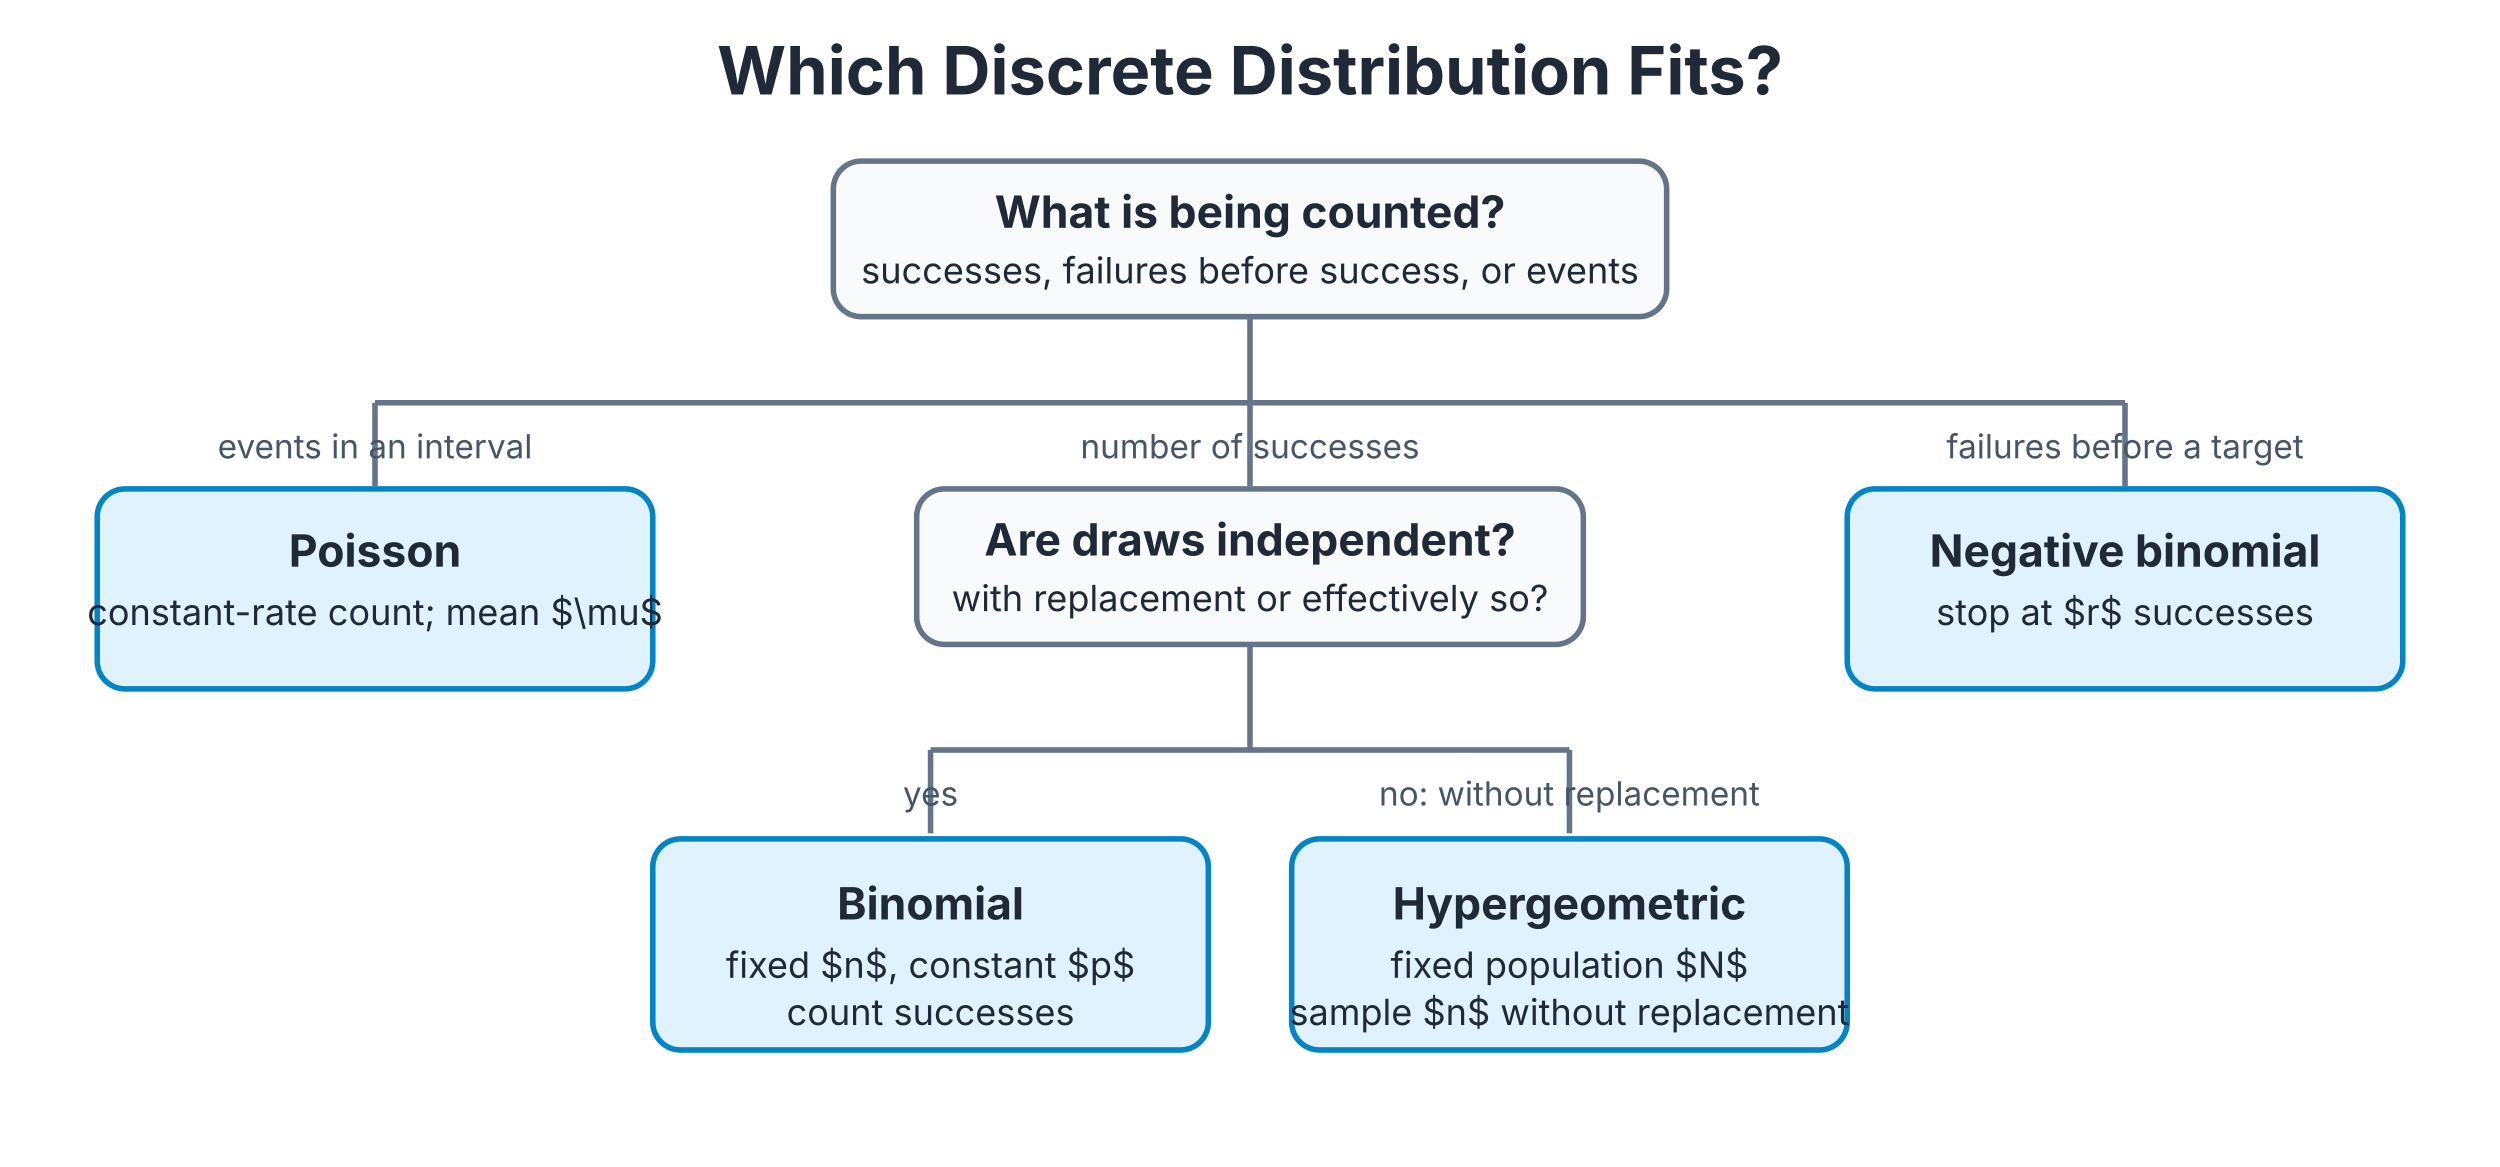
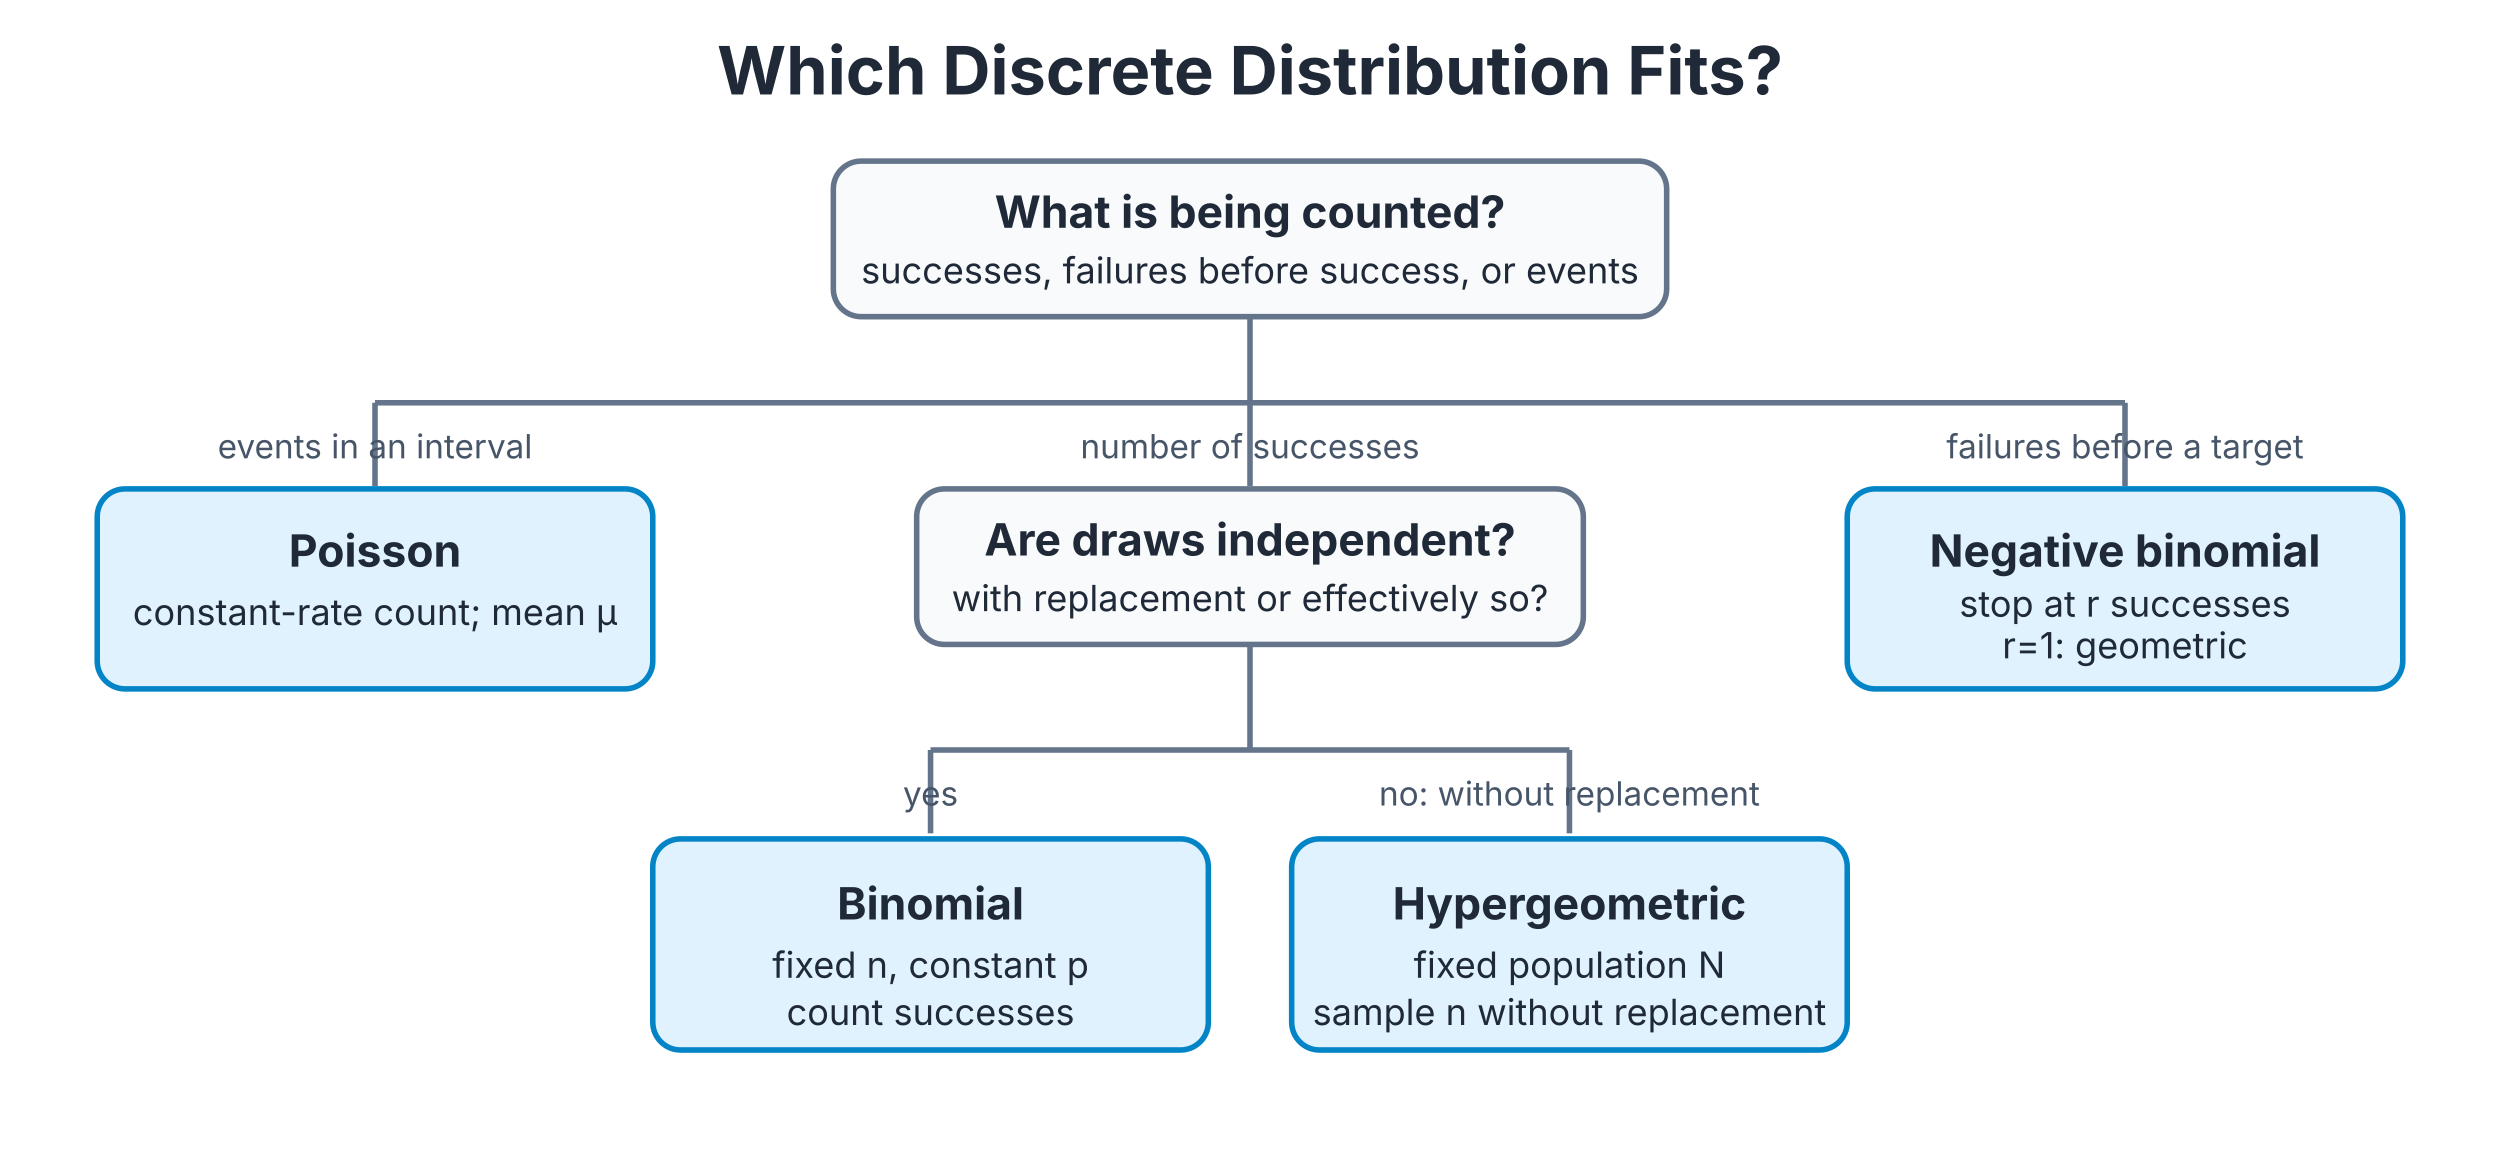
<svg xmlns="http://www.w3.org/2000/svg" viewBox="0 0 900 420" role="img" aria-labelledby="title desc">
  <style>
    text { font-family: system-ui, -apple-system, Segoe UI, sans-serif; fill: #1f2937; }
    .title { font-size: 24px; font-weight: 700; }
    .label { font-size: 16px; font-weight: 650; }
    .body { font-size: 13px; }
    .box { fill: #f8fafc; stroke: #64748b; stroke-width: 2; rx: 10; }
    .answer { fill: #e0f2fe; stroke: #0284c7; stroke-width: 2; rx: 10; }
    .line { stroke: #64748b; stroke-width: 2; fill: none; }
    .tag { font-size: 12px; fill: #475569; }
    @media (prefers-color-scheme: dark) {
      text { fill: #e5e7eb; }
      .box { fill: #1e293b; stroke: #94a3b8; }
      .answer { fill: #0c4a6e; stroke: #38bdf8; }
      .line { stroke: #94a3b8; }
      .tag { fill: #cbd5e1; }
    }
  </style>
  <text class="title" x="450" y="34" text-anchor="middle">Which Discrete Distribution Fits?</text>
  <rect class="box" x="300" y="58" width="300" height="56" />
  <text class="label" x="450" y="82" text-anchor="middle">What is being counted?</text>
  <text class="body" x="450" y="102" text-anchor="middle">successes, failures before success, or events</text>
  <path class="line" d="M450 114V145M135 145H765M135 145V175M450 145V175M765 145V175" />
  <text class="tag" x="135" y="165" text-anchor="middle">events in an interval</text>
  <text class="tag" x="450" y="165" text-anchor="middle">number of successes</text>
  <text class="tag" x="765" y="165" text-anchor="middle">failures before a target</text>
  <rect class="answer" x="35" y="176" width="200" height="72" />
  <text class="label" x="135" y="204" text-anchor="middle">Poisson</text>
-   <text class="body" x="135" y="225" text-anchor="middle">constant-rate count; mean $\mu$</text>
+   <text class="body" x="135" y="225" text-anchor="middle">constant-rate count; mean μ</text>
  <rect class="box" x="330" y="176" width="240" height="56" />
  <text class="label" x="450" y="200" text-anchor="middle">Are draws independent?</text>
  <text class="body" x="450" y="220" text-anchor="middle">with replacement or effectively so?</text>
  <rect class="answer" x="665" y="176" width="200" height="72" />
  <text class="label" x="765" y="204" text-anchor="middle">Negative binomial</text>
-   <text class="body" x="765" y="225" text-anchor="middle">stop at $r$ successes</text>
+   <text class="body" x="765" y="222" text-anchor="middle">stop at r successes</text>
+   <text class="body" x="765" y="237" text-anchor="middle">r=1: geometric</text>
  <path class="line" d="M450 232V270M335 270H565M335 270V300M565 270V300" />
  <text class="tag" x="335" y="290" text-anchor="middle">yes</text>
  <text class="tag" x="565" y="290" text-anchor="middle">no: without replacement</text>
  <rect class="answer" x="235" y="302" width="200" height="76" />
  <text class="label" x="335" y="331" text-anchor="middle">Binomial</text>
-   <text class="body" x="335" y="352" text-anchor="middle">fixed $n$, constant $p$</text>
+   <text class="body" x="335" y="352" text-anchor="middle">fixed n, constant p</text>
  <text class="body" x="335" y="369" text-anchor="middle">count successes</text>
  <rect class="answer" x="465" y="302" width="200" height="76" />
  <text class="label" x="565" y="331" text-anchor="middle">Hypergeometric</text>
-   <text class="body" x="565" y="352" text-anchor="middle">fixed population $N$</text>
-   <text class="body" x="565" y="369" text-anchor="middle">sample $n$ without replacement</text>
+   <text class="body" x="565" y="352" text-anchor="middle">fixed population N</text>
+   <text class="body" x="565" y="369" text-anchor="middle">sample n without replacement</text>
</svg>
